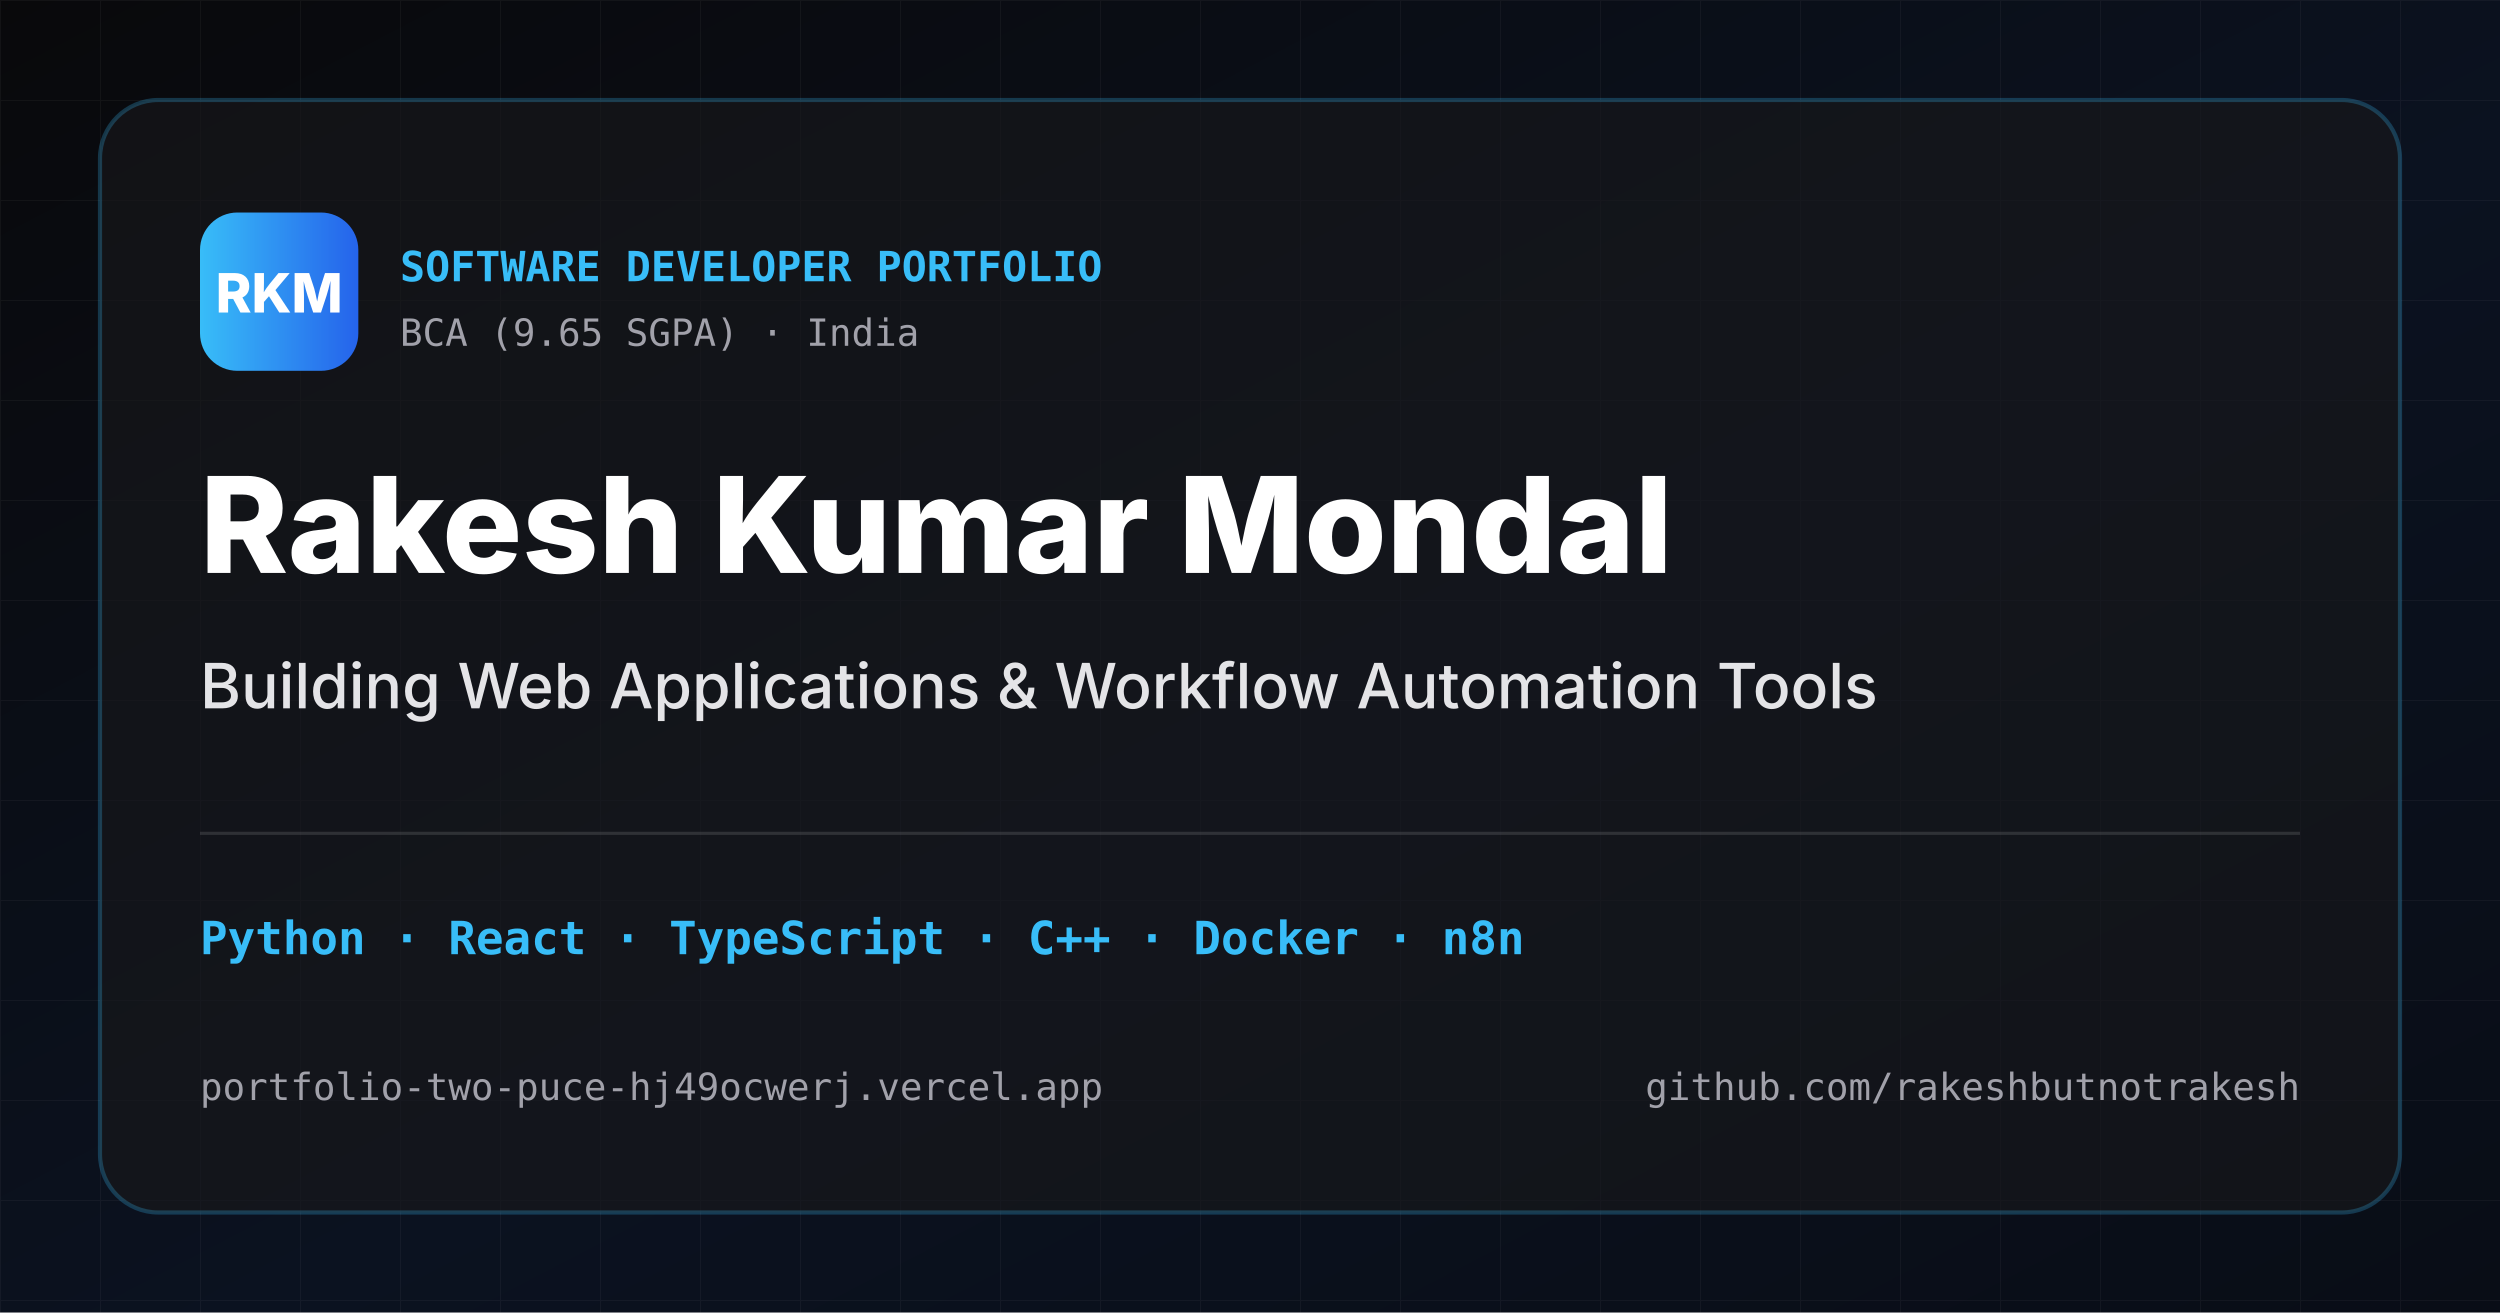
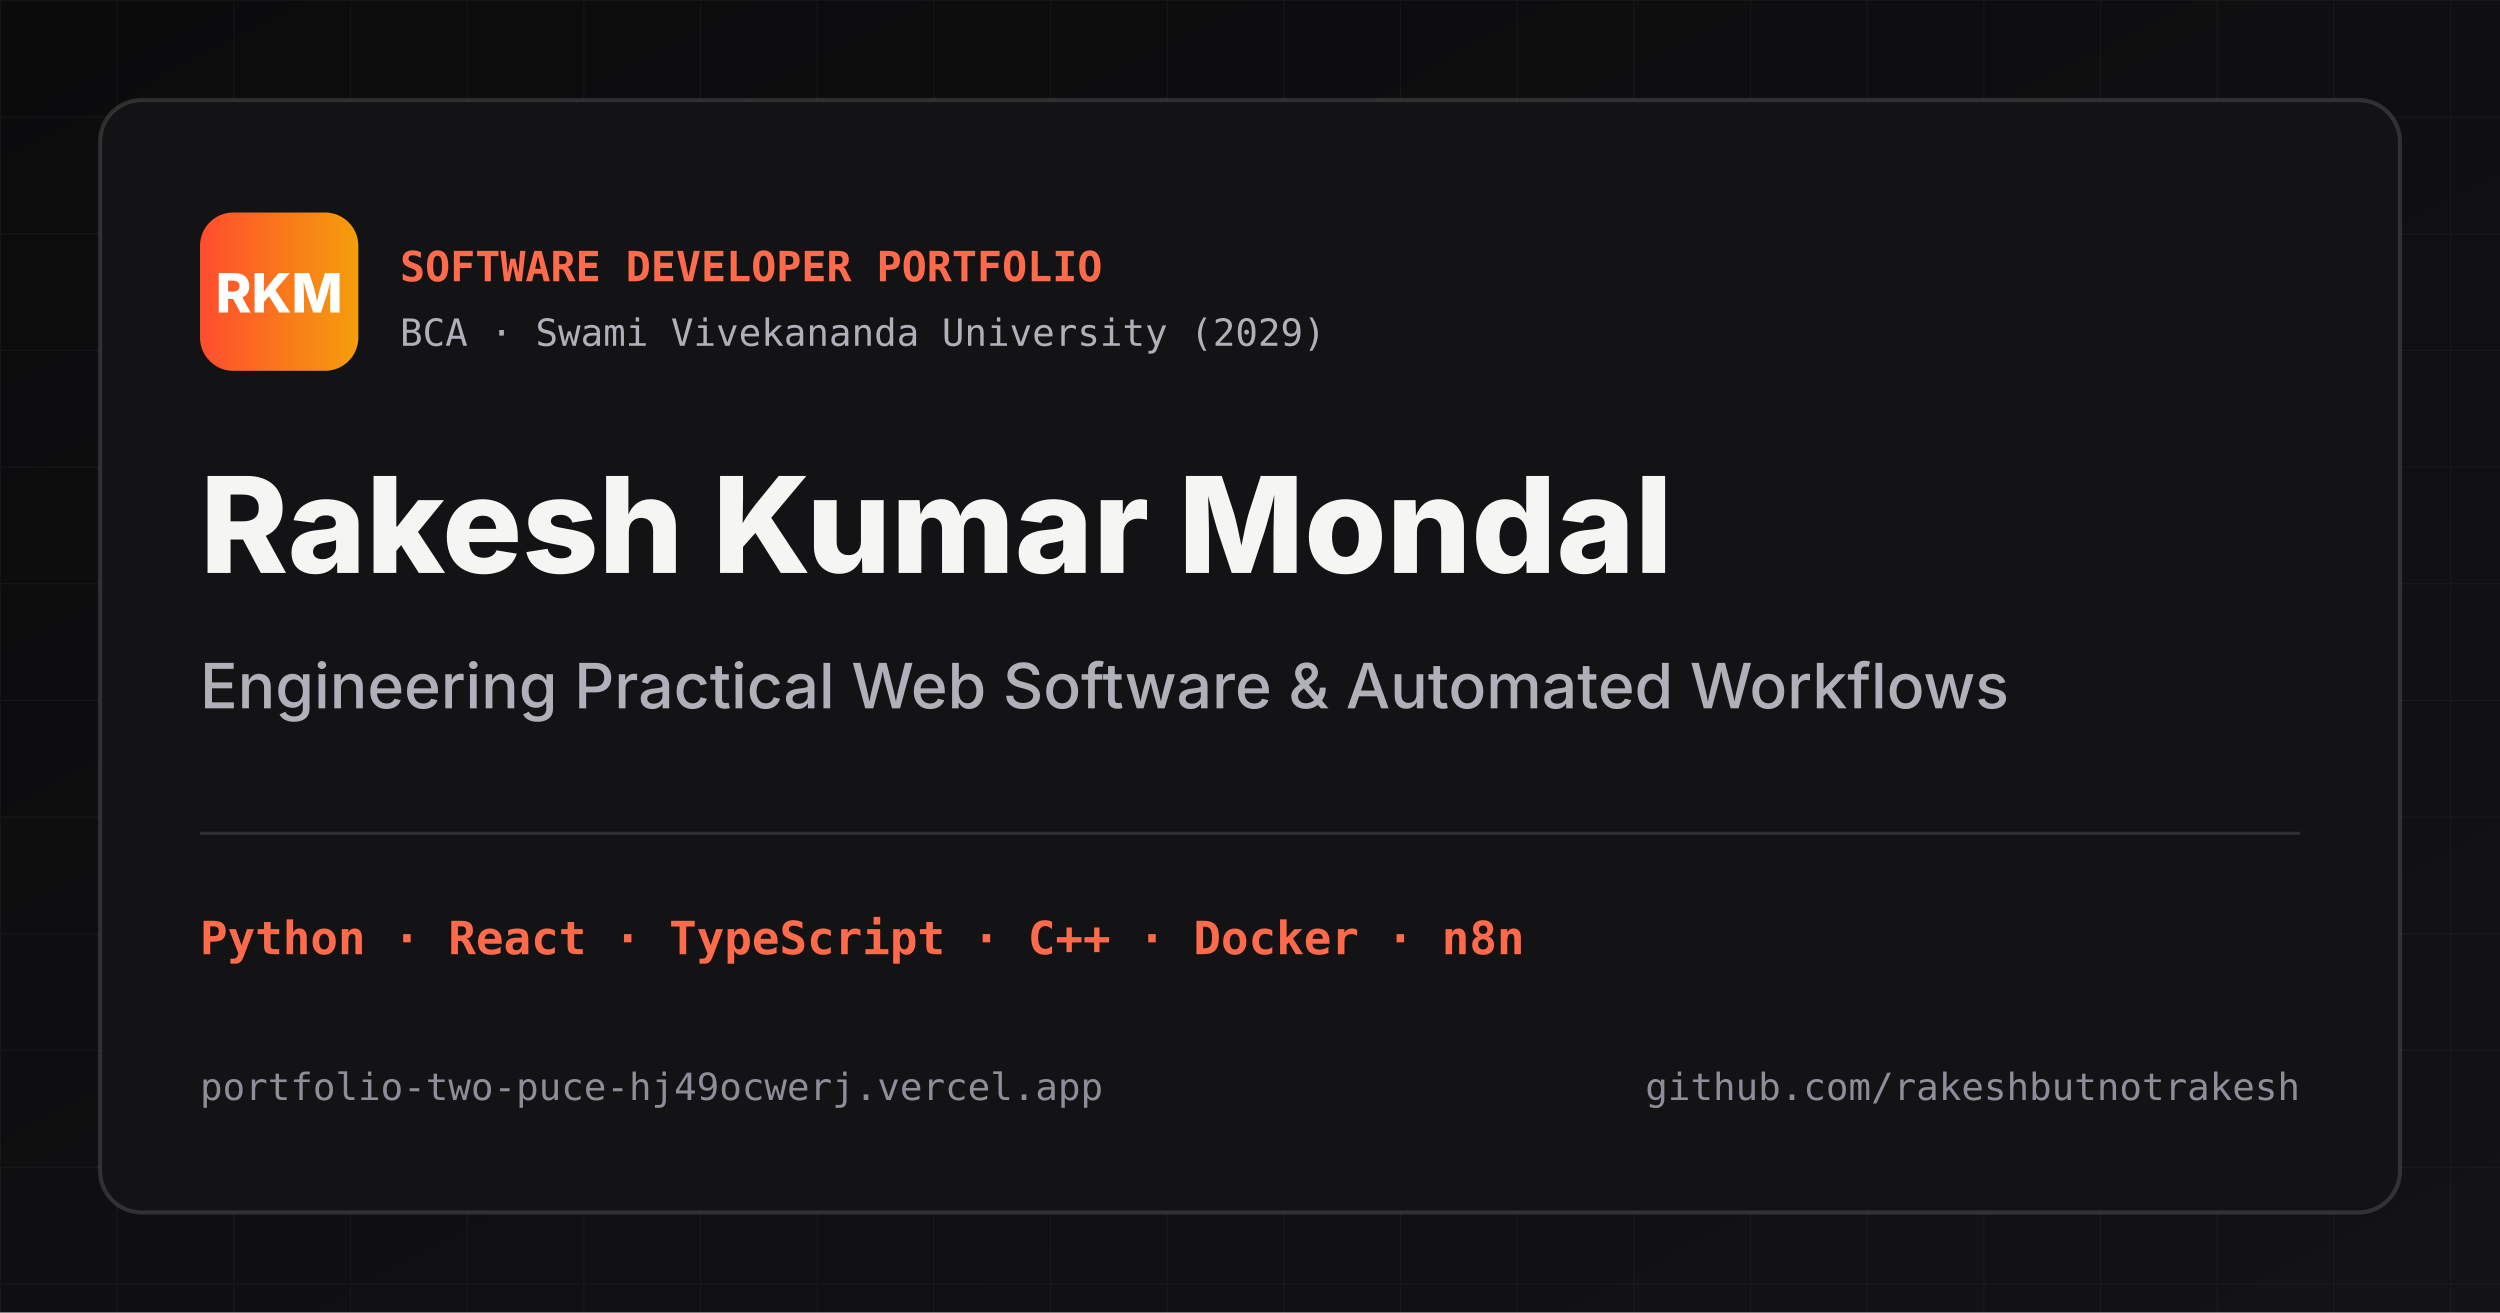
<svg xmlns="http://www.w3.org/2000/svg" viewBox="0 0 1200 630" width="1200" height="630">
  <defs>
    <linearGradient id="bgGrad" x1="0%" y1="0%" x2="100%" y2="100%">
-       <stop offset="0%" stop-color="#09090b" />
-       <stop offset="55%" stop-color="#0b1220" />
-       <stop offset="100%" stop-color="#090d16" />
+       <stop offset="0%" stop-color="#0b0b0c" />
+       <stop offset="100%" stop-color="#131316" />
    </linearGradient>
    <linearGradient id="accentGrad" x1="0%" y1="0%" x2="100%" y2="0%">
-       <stop offset="0%" stop-color="#38bdf8" />
-       <stop offset="100%" stop-color="#2563eb" />
+       <stop offset="0%" stop-color="#ff4d2e" />
+       <stop offset="100%" stop-color="#f59e0b" />
    </linearGradient>
-     <pattern id="grid" width="48" height="48" patternUnits="userSpaceOnUse">
-       <path d="M 48 0 L 0 0 0 48" fill="none" stroke="rgba(255,255,255,0.04)" stroke-width="1" />
+     <pattern id="grid" width="56" height="56" patternUnits="userSpaceOnUse">
+       <path d="M 56 0 L 0 0 0 56" fill="none" stroke="rgba(245,245,243,0.04)" stroke-width="1" />
    </pattern>
  </defs>
  <rect width="1200" height="630" fill="url(#bgGrad)" />
  <rect width="1200" height="630" fill="url(#grid)" />
-   <rect x="48" y="48" width="1104" height="534" rx="28" fill="rgba(24,24,27,0.65)" stroke="rgba(56,189,248,0.25)" stroke-width="2" />
-   <rect x="96" y="102" width="76" height="76" rx="18" fill="url(#accentGrad)" />
+   <rect x="48" y="48" width="1104" height="534" rx="20" fill="#131316" stroke="rgba(245,245,243,0.14)" stroke-width="2" />
+   <rect x="96" y="102" width="76" height="76" rx="16" fill="url(#accentGrad)" />
  <text x="134" y="150" text-anchor="middle" fill="#ffffff" font-family="system-ui, -apple-system, sans-serif" font-size="26" font-weight="800">RKM</text>
-   <text x="192" y="135" fill="#38bdf8" font-family="ui-monospace, SFMono-Regular, monospace" font-size="20" font-weight="600">SOFTWARE DEVELOPER PORTFOLIO</text>
-   <text x="192" y="166" fill="#a1a1aa" font-family="ui-monospace, SFMono-Regular, monospace" font-size="18">BCA (9.65 SGPA) · India</text>
-   <text x="96" y="275" fill="#ffffff" font-family="system-ui, -apple-system, sans-serif" font-size="64" font-weight="800">Rakesh Kumar Mondal</text>
-   <text x="96" y="340" fill="#e4e4e7" font-family="system-ui, -apple-system, sans-serif" font-size="30" font-weight="500">Building Web Applications &amp; Workflow Automation Tools</text>
-   <line x1="96" y1="400" x2="1104" y2="400" stroke="rgba(255,255,255,0.12)" stroke-width="1.5" />
-   <text x="96" y="458" fill="#38bdf8" font-family="ui-monospace, SFMono-Regular, monospace" font-size="22" font-weight="600">Python · React · TypeScript · C++ · Docker · n8n</text>
-   <text x="96" y="528" fill="#a1a1aa" font-family="ui-monospace, SFMono-Regular, monospace" font-size="18">portfolio-two-puce-hj49ocwerj.vercel.app</text>
-   <text x="1104" y="528" text-anchor="end" fill="#a1a1aa" font-family="ui-monospace, SFMono-Regular, monospace" font-size="18">github.com/rakeshbutnotrakesh</text>
+   <text x="192" y="135" fill="#ff6b4a" font-family="ui-monospace, SFMono-Regular, monospace" font-size="20" font-weight="600">SOFTWARE DEVELOPER PORTFOLIO</text>
+   <text x="192" y="166" fill="#b0b0b8" font-family="ui-monospace, SFMono-Regular, monospace" font-size="18">BCA · Swami Vivekananda University (2029)</text>
+   <text x="96" y="275" fill="#f5f5f3" font-family="system-ui, -apple-system, sans-serif" font-size="64" font-weight="800">Rakesh Kumar Mondal</text>
+   <text x="96" y="340" fill="#b0b0b8" font-family="system-ui, -apple-system, sans-serif" font-size="30" font-weight="500">Engineering Practical Web Software &amp; Automated Workflows</text>
+   <line x1="96" y1="400" x2="1104" y2="400" stroke="rgba(245,245,243,0.12)" stroke-width="1.5" />
+   <text x="96" y="458" fill="#ff6b4a" font-family="ui-monospace, SFMono-Regular, monospace" font-size="22" font-weight="600">Python · React · TypeScript · C++ · Docker · n8n</text>
+   <text x="96" y="528" fill="#8e8e98" font-family="ui-monospace, SFMono-Regular, monospace" font-size="18">portfolio-two-puce-hj49ocwerj.vercel.app</text>
+   <text x="1104" y="528" text-anchor="end" fill="#8e8e98" font-family="ui-monospace, SFMono-Regular, monospace" font-size="18">github.com/rakeshbutnotrakesh</text>
</svg>
